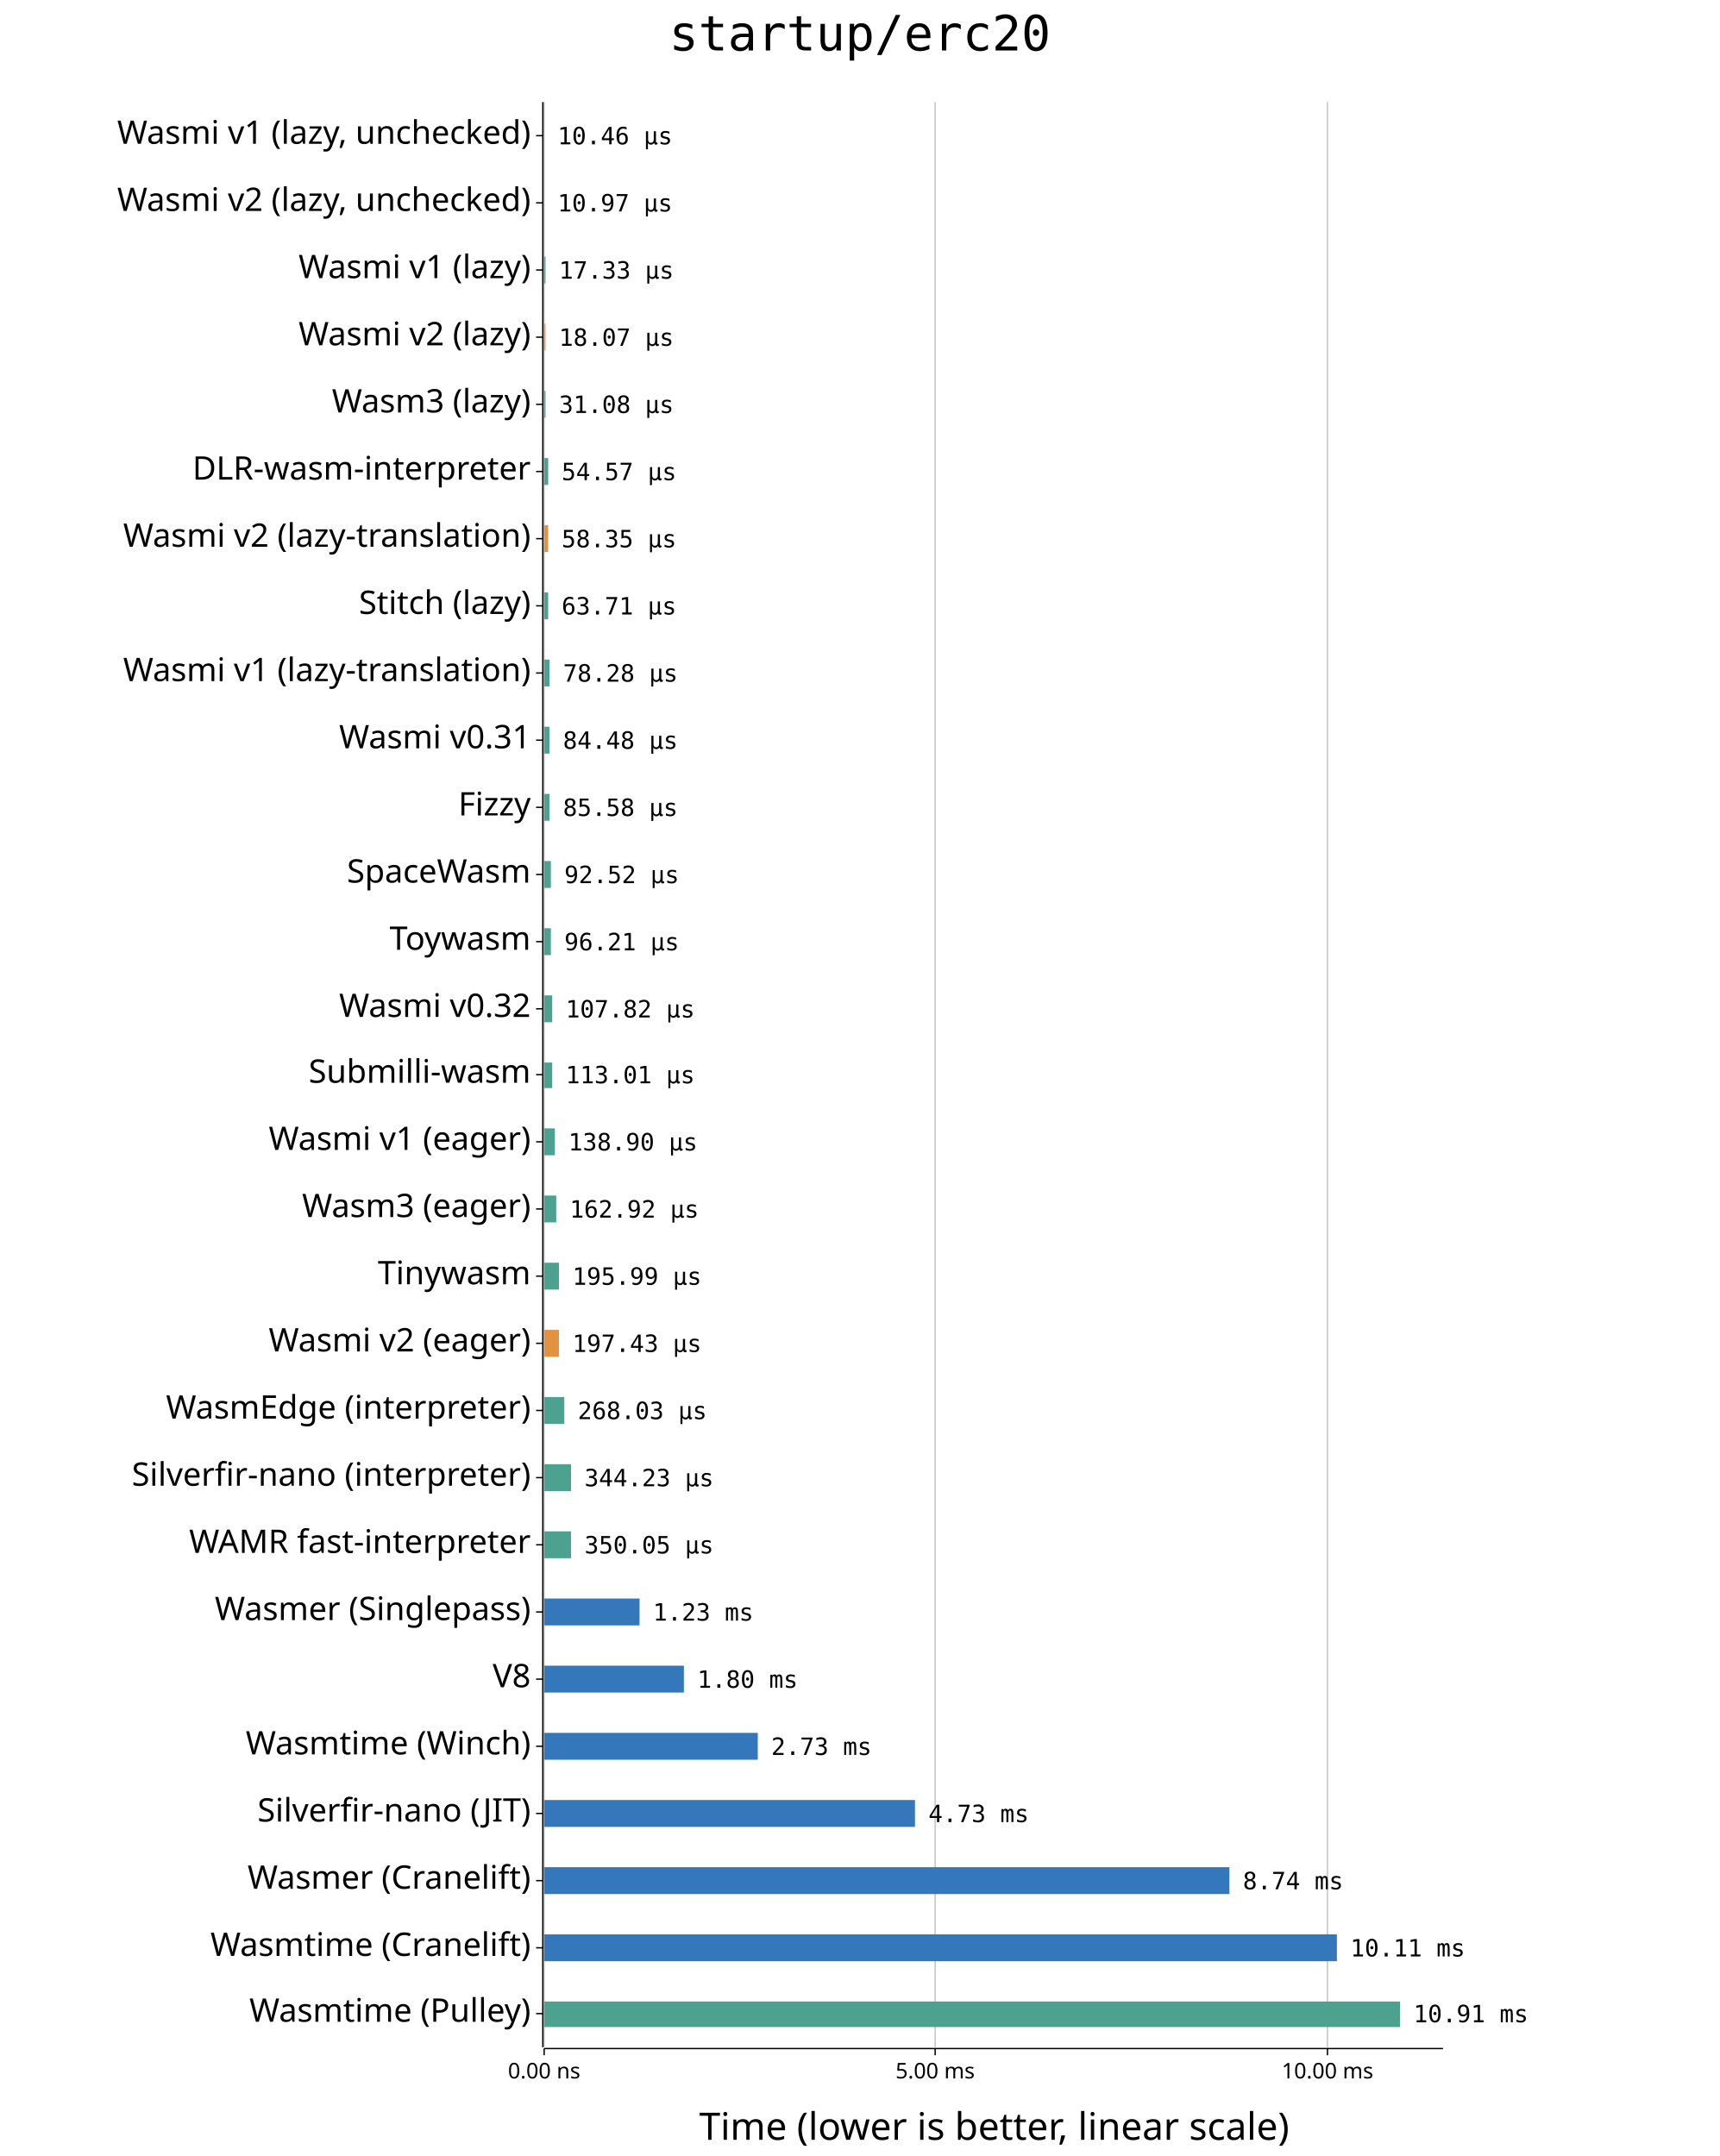
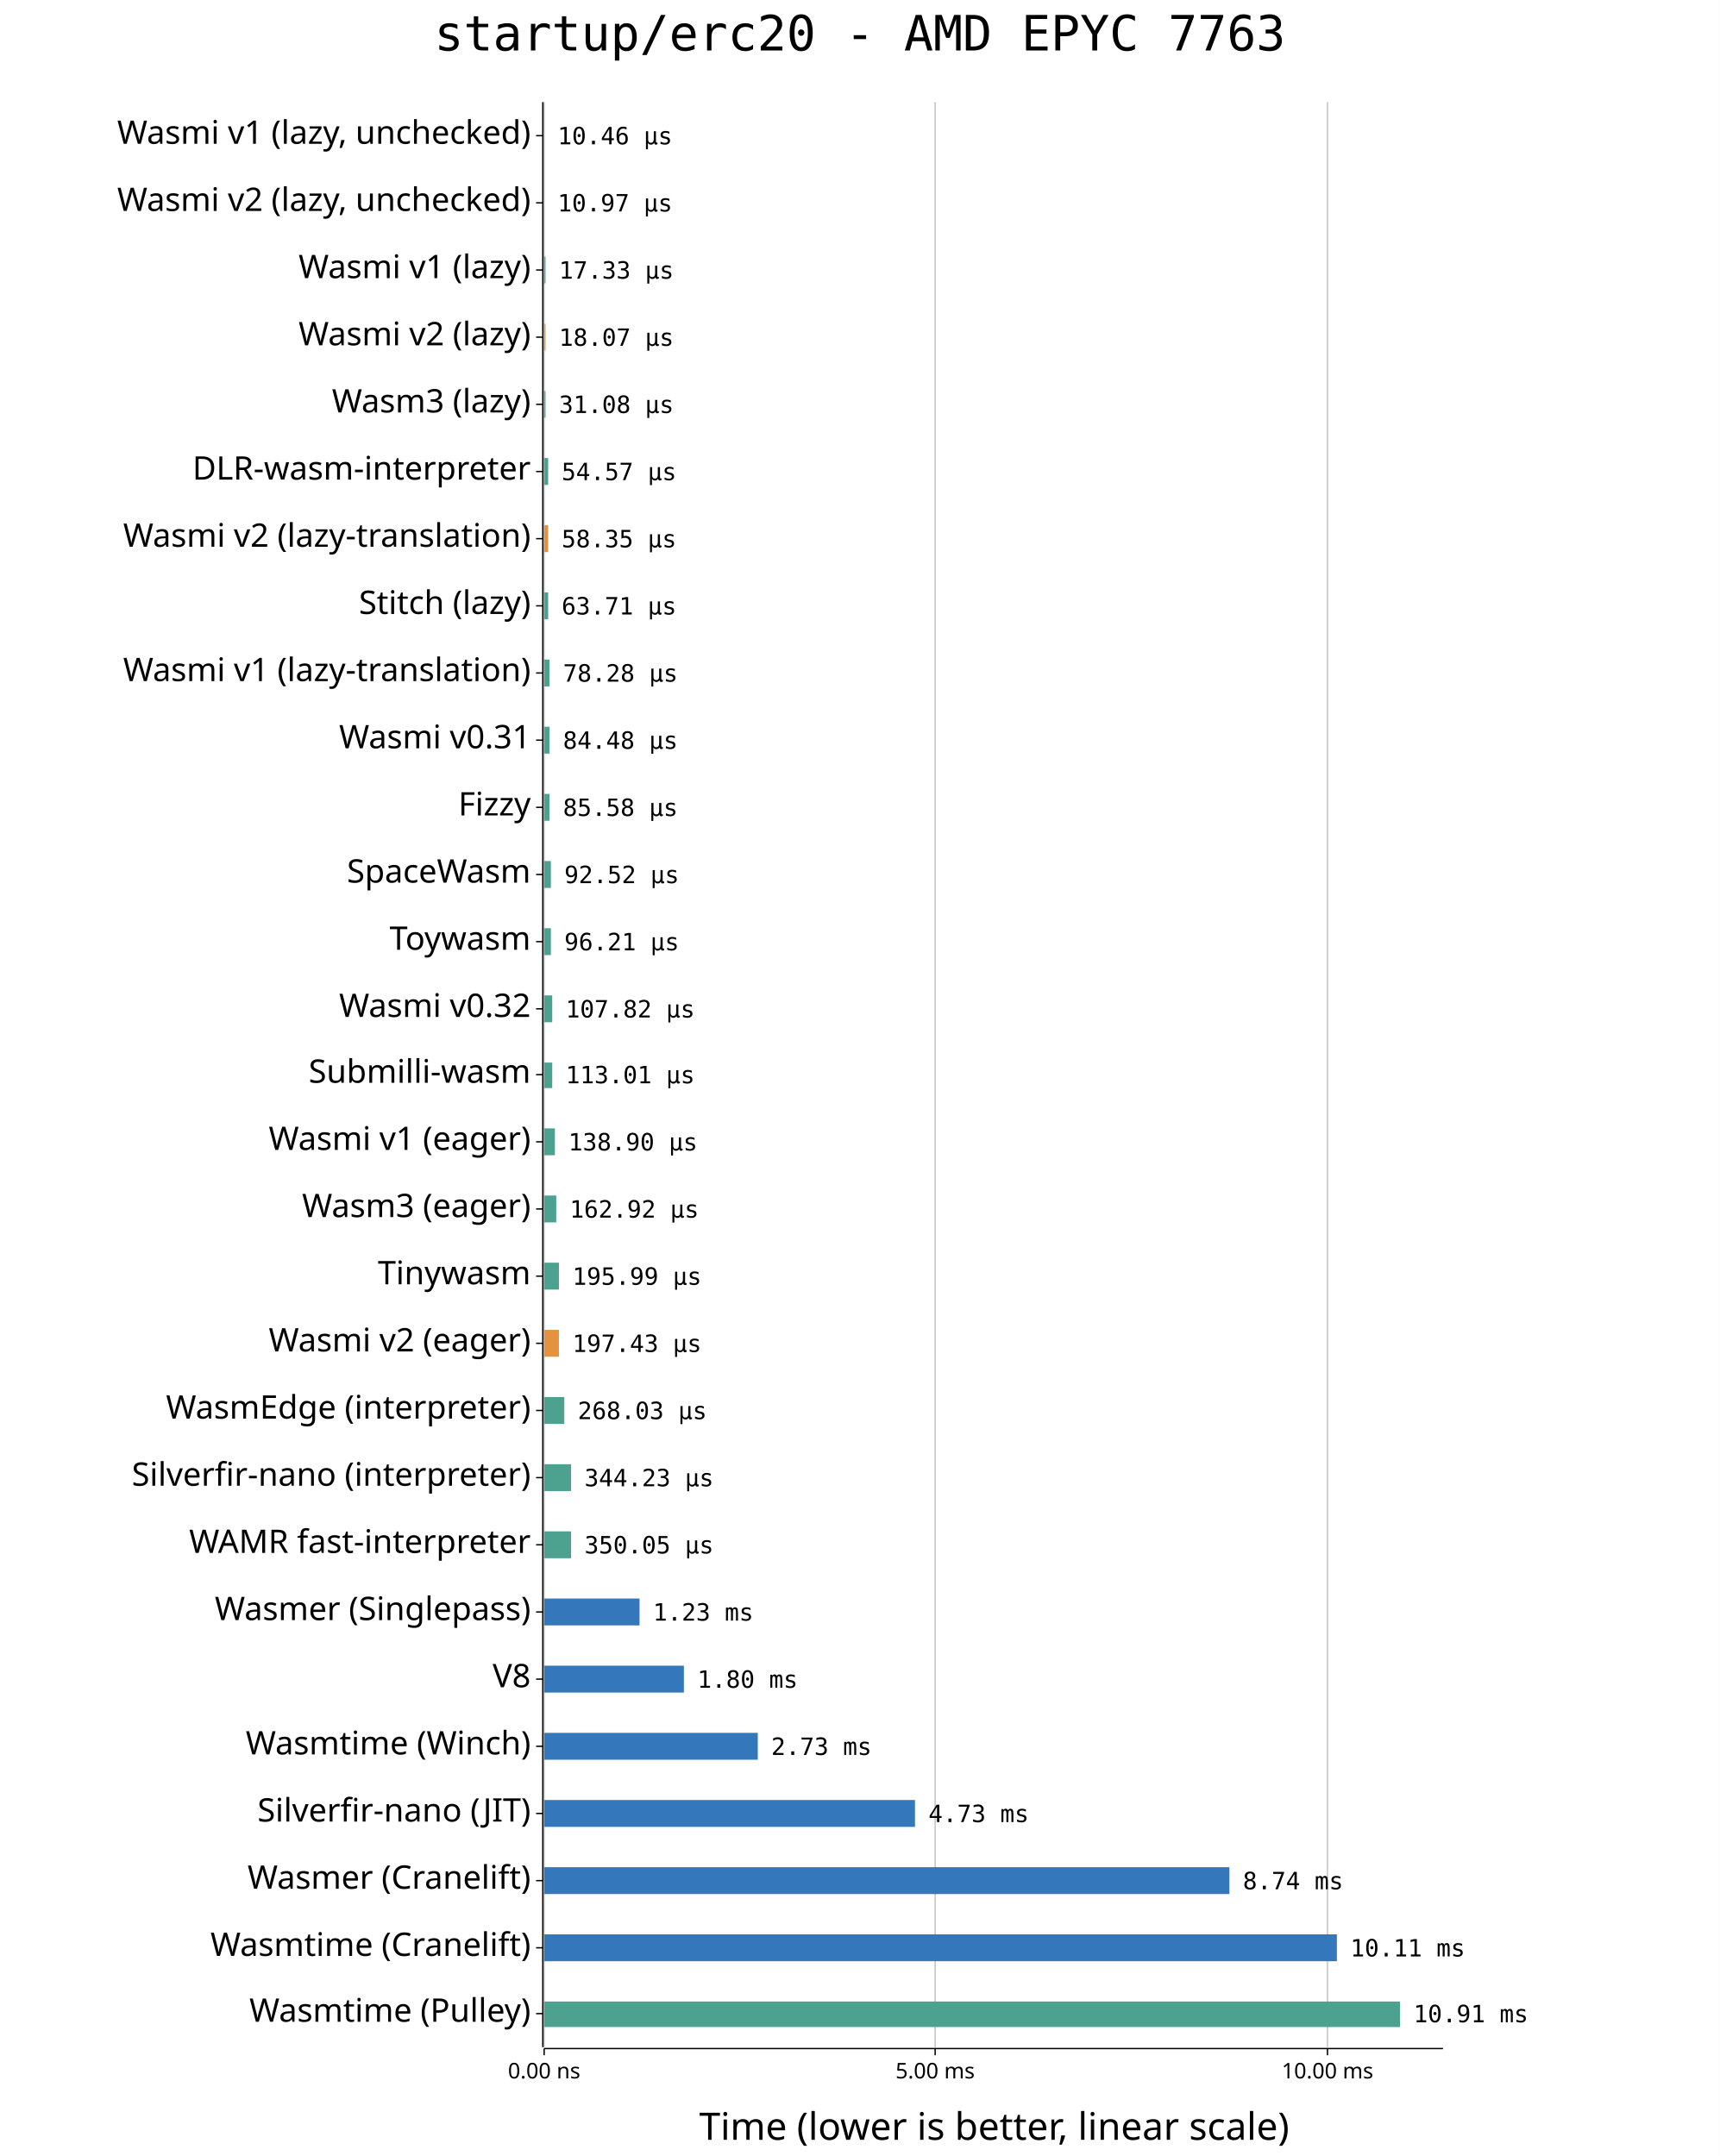
<svg xmlns="http://www.w3.org/2000/svg" width="1280" height="1605" viewBox="0 0 1280 1605">
  <rect x="0" y="0" width="1280" height="1605" opacity="1" fill="#FFFFFF" stroke="none" />
  <text x="640" y="10" dy="0.76em" text-anchor="middle" font-family="monospace" font-size="36.29" opacity="1" fill="#000000">
- startup/erc20
+ startup/erc20 - AMD EPYC 7763
</text>
  <line opacity="0.1" stroke="#000000" stroke-width="1" x1="405" y1="1524" x2="405" y2="76" />
  <line opacity="0.1" stroke="#000000" stroke-width="1" x1="696" y1="1524" x2="696" y2="76" />
  <line opacity="0.1" stroke="#000000" stroke-width="1" x1="988" y1="1524" x2="988" y2="76" />
  <text x="5" y="800" dy="0.76em" text-anchor="middle" font-family="sans-serif" font-size="28.226" opacity="1" fill="#000000" transform="rotate(270, 5, 800)">

</text>
  <text x="740" y="1600" dy="-0.5ex" text-anchor="middle" font-family="sans-serif" font-size="28.226" opacity="1" fill="#000000">
Time (lower is better, linear scale)
</text>
  <line opacity="0.15" stroke="#000000" stroke-width="1" x1="405" y1="1524" x2="405" y2="76" />
  <line opacity="0.15" stroke="#000000" stroke-width="1" x1="696" y1="1524" x2="696" y2="76" />
  <line opacity="0.15" stroke="#000000" stroke-width="1" x1="988" y1="1524" x2="988" y2="76" />
  <polyline fill="none" opacity="1" stroke="#000000" stroke-width="1" points="404,76 404,1524 " />
  <text x="395" y="1499" dy="0.5ex" text-anchor="end" font-family="sans-serif" font-size="24.194" opacity="1" fill="#000000">
Wasmtime (Pulley)
</text>
  <polyline fill="none" opacity="1" stroke="#000000" stroke-width="1" points="399,1499 404,1499 " />
  <text x="395" y="1450" dy="0.5ex" text-anchor="end" font-family="sans-serif" font-size="24.194" opacity="1" fill="#000000">
Wasmtime (Cranelift)
</text>
  <polyline fill="none" opacity="1" stroke="#000000" stroke-width="1" points="399,1450 404,1450 " />
  <text x="395" y="1400" dy="0.5ex" text-anchor="end" font-family="sans-serif" font-size="24.194" opacity="1" fill="#000000">
Wasmer (Cranelift)
</text>
  <polyline fill="none" opacity="1" stroke="#000000" stroke-width="1" points="399,1400 404,1400 " />
  <text x="395" y="1350" dy="0.5ex" text-anchor="end" font-family="sans-serif" font-size="24.194" opacity="1" fill="#000000">
Silverfir-nano (JIT)
</text>
  <polyline fill="none" opacity="1" stroke="#000000" stroke-width="1" points="399,1350 404,1350 " />
  <text x="395" y="1300" dy="0.5ex" text-anchor="end" font-family="sans-serif" font-size="24.194" opacity="1" fill="#000000">
Wasmtime (Winch)
</text>
  <polyline fill="none" opacity="1" stroke="#000000" stroke-width="1" points="399,1300 404,1300 " />
  <text x="395" y="1250" dy="0.5ex" text-anchor="end" font-family="sans-serif" font-size="24.194" opacity="1" fill="#000000">
V8
</text>
  <polyline fill="none" opacity="1" stroke="#000000" stroke-width="1" points="399,1250 404,1250 " />
  <text x="395" y="1200" dy="0.5ex" text-anchor="end" font-family="sans-serif" font-size="24.194" opacity="1" fill="#000000">
Wasmer (Singlepass)
</text>
  <polyline fill="none" opacity="1" stroke="#000000" stroke-width="1" points="399,1200 404,1200 " />
  <text x="395" y="1150" dy="0.5ex" text-anchor="end" font-family="sans-serif" font-size="24.194" opacity="1" fill="#000000">
WAMR fast-interpreter
</text>
  <polyline fill="none" opacity="1" stroke="#000000" stroke-width="1" points="399,1150 404,1150 " />
  <text x="395" y="1100" dy="0.5ex" text-anchor="end" font-family="sans-serif" font-size="24.194" opacity="1" fill="#000000">
Silverfir-nano (interpreter)
</text>
  <polyline fill="none" opacity="1" stroke="#000000" stroke-width="1" points="399,1100 404,1100 " />
  <text x="395" y="1050" dy="0.5ex" text-anchor="end" font-family="sans-serif" font-size="24.194" opacity="1" fill="#000000">
WasmEdge (interpreter)
</text>
  <polyline fill="none" opacity="1" stroke="#000000" stroke-width="1" points="399,1050 404,1050 " />
  <text x="395" y="1000" dy="0.5ex" text-anchor="end" font-family="sans-serif" font-size="24.194" opacity="1" fill="#000000">
Wasmi v2 (eager)
</text>
  <polyline fill="none" opacity="1" stroke="#000000" stroke-width="1" points="399,1000 404,1000 " />
  <text x="395" y="950" dy="0.5ex" text-anchor="end" font-family="sans-serif" font-size="24.194" opacity="1" fill="#000000">
Tinywasm
</text>
  <polyline fill="none" opacity="1" stroke="#000000" stroke-width="1" points="399,950 404,950 " />
  <text x="395" y="900" dy="0.5ex" text-anchor="end" font-family="sans-serif" font-size="24.194" opacity="1" fill="#000000">
Wasm3 (eager)
</text>
  <polyline fill="none" opacity="1" stroke="#000000" stroke-width="1" points="399,900 404,900 " />
  <text x="395" y="850" dy="0.5ex" text-anchor="end" font-family="sans-serif" font-size="24.194" opacity="1" fill="#000000">
Wasmi v1 (eager)
</text>
  <polyline fill="none" opacity="1" stroke="#000000" stroke-width="1" points="399,850 404,850 " />
  <text x="395" y="800" dy="0.5ex" text-anchor="end" font-family="sans-serif" font-size="24.194" opacity="1" fill="#000000">
Submilli-wasm
</text>
  <polyline fill="none" opacity="1" stroke="#000000" stroke-width="1" points="399,800 404,800 " />
  <text x="395" y="751" dy="0.5ex" text-anchor="end" font-family="sans-serif" font-size="24.194" opacity="1" fill="#000000">
Wasmi v0.32
</text>
  <polyline fill="none" opacity="1" stroke="#000000" stroke-width="1" points="399,751 404,751 " />
  <text x="395" y="701" dy="0.5ex" text-anchor="end" font-family="sans-serif" font-size="24.194" opacity="1" fill="#000000">
Toywasm
</text>
  <polyline fill="none" opacity="1" stroke="#000000" stroke-width="1" points="399,701 404,701 " />
  <text x="395" y="651" dy="0.5ex" text-anchor="end" font-family="sans-serif" font-size="24.194" opacity="1" fill="#000000">
SpaceWasm
</text>
  <polyline fill="none" opacity="1" stroke="#000000" stroke-width="1" points="399,651 404,651 " />
  <text x="395" y="601" dy="0.5ex" text-anchor="end" font-family="sans-serif" font-size="24.194" opacity="1" fill="#000000">
Fizzy
</text>
  <polyline fill="none" opacity="1" stroke="#000000" stroke-width="1" points="399,601 404,601 " />
  <text x="395" y="551" dy="0.5ex" text-anchor="end" font-family="sans-serif" font-size="24.194" opacity="1" fill="#000000">
Wasmi v0.31
</text>
  <polyline fill="none" opacity="1" stroke="#000000" stroke-width="1" points="399,551 404,551 " />
  <text x="395" y="501" dy="0.5ex" text-anchor="end" font-family="sans-serif" font-size="24.194" opacity="1" fill="#000000">
Wasmi v1 (lazy-translation)
</text>
  <polyline fill="none" opacity="1" stroke="#000000" stroke-width="1" points="399,501 404,501 " />
  <text x="395" y="451" dy="0.5ex" text-anchor="end" font-family="sans-serif" font-size="24.194" opacity="1" fill="#000000">
Stitch (lazy)
</text>
  <polyline fill="none" opacity="1" stroke="#000000" stroke-width="1" points="399,451 404,451 " />
  <text x="395" y="401" dy="0.5ex" text-anchor="end" font-family="sans-serif" font-size="24.194" opacity="1" fill="#000000">
Wasmi v2 (lazy-translation)
</text>
  <polyline fill="none" opacity="1" stroke="#000000" stroke-width="1" points="399,401 404,401 " />
  <text x="395" y="351" dy="0.5ex" text-anchor="end" font-family="sans-serif" font-size="24.194" opacity="1" fill="#000000">
DLR-wasm-interpreter
</text>
  <polyline fill="none" opacity="1" stroke="#000000" stroke-width="1" points="399,351 404,351 " />
  <text x="395" y="301" dy="0.5ex" text-anchor="end" font-family="sans-serif" font-size="24.194" opacity="1" fill="#000000">
Wasm3 (lazy)
</text>
  <polyline fill="none" opacity="1" stroke="#000000" stroke-width="1" points="399,301 404,301 " />
  <text x="395" y="251" dy="0.5ex" text-anchor="end" font-family="sans-serif" font-size="24.194" opacity="1" fill="#000000">
Wasmi v2 (lazy)
</text>
  <polyline fill="none" opacity="1" stroke="#000000" stroke-width="1" points="399,251 404,251 " />
  <text x="395" y="201" dy="0.5ex" text-anchor="end" font-family="sans-serif" font-size="24.194" opacity="1" fill="#000000">
Wasmi v1 (lazy)
</text>
  <polyline fill="none" opacity="1" stroke="#000000" stroke-width="1" points="399,201 404,201 " />
  <text x="395" y="151" dy="0.5ex" text-anchor="end" font-family="sans-serif" font-size="24.194" opacity="1" fill="#000000">
Wasmi v2 (lazy, unchecked)
</text>
  <polyline fill="none" opacity="1" stroke="#000000" stroke-width="1" points="399,151 404,151 " />
  <text x="395" y="101" dy="0.5ex" text-anchor="end" font-family="sans-serif" font-size="24.194" opacity="1" fill="#000000">
Wasmi v1 (lazy, unchecked)
</text>
  <polyline fill="none" opacity="1" stroke="#000000" stroke-width="1" points="399,101 404,101 " />
  <polyline fill="none" opacity="1" stroke="#000000" stroke-width="1" points="405,1525 1074,1525 " />
  <text x="405" y="1535" dy="0.76em" text-anchor="middle" font-family="sans-serif" font-size="16.129" opacity="1" fill="#000000">
0.00 ns
</text>
  <polyline fill="none" opacity="1" stroke="#000000" stroke-width="1" points="405,1525 405,1530 " />
  <text x="696" y="1535" dy="0.76em" text-anchor="middle" font-family="sans-serif" font-size="16.129" opacity="1" fill="#000000">
5.00 ms
</text>
  <polyline fill="none" opacity="1" stroke="#000000" stroke-width="1" points="696,1525 696,1530 " />
  <text x="988" y="1535" dy="0.76em" text-anchor="middle" font-family="sans-serif" font-size="16.129" opacity="1" fill="#000000">
10.00 ms
</text>
  <polyline fill="none" opacity="1" stroke="#000000" stroke-width="1" points="988,1525 988,1530 " />
+   <rect x="405" y="791" width="6" height="19" opacity="1" fill="#4CA18F" stroke="none" />
+   <rect x="405" y="441" width="3" height="20" opacity="1" fill="#4CA18F" stroke="none" />
+   <rect x="405" y="940" width="11" height="20" opacity="1" fill="#4CA18F" stroke="none" />
+   <rect x="405" y="1290" width="159" height="20" opacity="1" fill="#3477BA" stroke="none" />
+   <rect x="405" y="1190" width="71" height="20" opacity="1" fill="#3477BA" stroke="none" />
+   <rect x="405" y="741" width="6" height="20" opacity="1" fill="#4CA18F" stroke="none" />
+   <rect x="405" y="840" width="8" height="20" opacity="1" fill="#4CA18F" stroke="none" />
+   <rect x="405" y="1340" width="276" height="20" opacity="1" fill="#3477BA" stroke="none" />
+   <rect x="405" y="1040" width="15" height="20" opacity="1" fill="#4CA18F" stroke="none" />
+   <rect x="405" y="890" width="9" height="20" opacity="1" fill="#4CA18F" stroke="none" />
+   <rect x="405" y="1140" width="20" height="20" opacity="1" fill="#4CA18F" stroke="none" />
+   <rect x="405" y="141" width="0" height="20" opacity="1" fill="#E3923F" stroke="none" />
+   <rect x="405" y="541" width="4" height="20" opacity="1" fill="#4CA18F" stroke="none" />
+   <rect x="405" y="591" width="4" height="20" opacity="1" fill="#4CA18F" stroke="none" />
+   <rect x="405" y="191" width="1" height="20" opacity="1" fill="#4CA18F" stroke="none" />
+   <rect x="405" y="1440" width="590" height="20" opacity="1" fill="#3477BA" stroke="none" />
+   <rect x="405" y="341" width="3" height="20" opacity="1" fill="#4CA18F" stroke="none" />
+   <rect x="405" y="291" width="1" height="20" opacity="1" fill="#4CA18F" stroke="none" />
  <rect x="405" y="1390" width="510" height="20" opacity="1" fill="#3477BA" stroke="none" />
-   <rect x="405" y="241" width="1" height="20" opacity="1" fill="#E3923F" stroke="none" />
  <rect x="405" y="491" width="4" height="20" opacity="1" fill="#4CA18F" stroke="none" />
  <rect x="405" y="1490" width="637" height="19" opacity="1" fill="#4CA18F" stroke="none" />
-   <rect x="405" y="1290" width="159" height="20" opacity="1" fill="#3477BA" stroke="none" />
-   <rect x="405" y="541" width="4" height="20" opacity="1" fill="#4CA18F" stroke="none" />
-   <rect x="405" y="890" width="9" height="20" opacity="1" fill="#4CA18F" stroke="none" />
-   <rect x="405" y="840" width="8" height="20" opacity="1" fill="#4CA18F" stroke="none" />
+   <rect x="405" y="990" width="11" height="20" opacity="1" fill="#E3923F" stroke="none" />
+   <rect x="405" y="241" width="1" height="20" opacity="1" fill="#E3923F" stroke="none" />
+   <rect x="405" y="91" width="0" height="20" opacity="1" fill="#4CA18F" stroke="none" />
  <rect x="405" y="641" width="5" height="20" opacity="1" fill="#4CA18F" stroke="none" />
-   <rect x="405" y="1040" width="15" height="20" opacity="1" fill="#4CA18F" stroke="none" />
+   <rect x="405" y="1090" width="20" height="20" opacity="1" fill="#4CA18F" stroke="none" />
+   <rect x="405" y="691" width="5" height="20" opacity="1" fill="#4CA18F" stroke="none" />
+   <rect x="405" y="391" width="3" height="20" opacity="1" fill="#E3923F" stroke="none" />
  <rect x="405" y="1240" width="104" height="20" opacity="1" fill="#3477BA" stroke="none" />
-   <rect x="405" y="741" width="6" height="20" opacity="1" fill="#4CA18F" stroke="none" />
-   <rect x="405" y="441" width="3" height="20" opacity="1" fill="#4CA18F" stroke="none" />
-   <rect x="405" y="91" width="0" height="20" opacity="1" fill="#4CA18F" stroke="none" />
-   <rect x="405" y="391" width="3" height="20" opacity="1" fill="#E3923F" stroke="none" />
-   <rect x="405" y="940" width="11" height="20" opacity="1" fill="#4CA18F" stroke="none" />
-   <rect x="405" y="1340" width="276" height="20" opacity="1" fill="#3477BA" stroke="none" />
-   <rect x="405" y="141" width="0" height="20" opacity="1" fill="#E3923F" stroke="none" />
-   <rect x="405" y="1140" width="20" height="20" opacity="1" fill="#4CA18F" stroke="none" />
-   <rect x="405" y="191" width="1" height="20" opacity="1" fill="#4CA18F" stroke="none" />
-   <rect x="405" y="341" width="3" height="20" opacity="1" fill="#4CA18F" stroke="none" />
-   <rect x="405" y="691" width="5" height="20" opacity="1" fill="#4CA18F" stroke="none" />
-   <rect x="405" y="1090" width="20" height="20" opacity="1" fill="#4CA18F" stroke="none" />
-   <rect x="405" y="1440" width="590" height="20" opacity="1" fill="#3477BA" stroke="none" />
-   <rect x="405" y="990" width="11" height="20" opacity="1" fill="#E3923F" stroke="none" />
-   <rect x="405" y="591" width="4" height="20" opacity="1" fill="#4CA18F" stroke="none" />
-   <rect x="405" y="291" width="1" height="20" opacity="1" fill="#4CA18F" stroke="none" />
-   <rect x="405" y="1190" width="71" height="20" opacity="1" fill="#3477BA" stroke="none" />
-   <rect x="405" y="791" width="6" height="19" opacity="1" fill="#4CA18F" stroke="none" />
  <text x="1052" y="1501" dy="0.5ex" text-anchor="start" font-family="monospace" font-size="17.742" opacity="1" fill="#000000">
10.91 ms
</text>
  <text x="1005" y="1452" dy="0.5ex" text-anchor="start" font-family="monospace" font-size="17.742" opacity="1" fill="#000000">
10.11 ms
</text>
  <text x="925" y="1402" dy="0.5ex" text-anchor="start" font-family="monospace" font-size="17.742" opacity="1" fill="#000000">
8.74 ms
</text>
  <text x="691" y="1352" dy="0.5ex" text-anchor="start" font-family="monospace" font-size="17.742" opacity="1" fill="#000000">
4.73 ms
</text>
  <text x="574" y="1302" dy="0.5ex" text-anchor="start" font-family="monospace" font-size="17.742" opacity="1" fill="#000000">
2.73 ms
</text>
  <text x="519" y="1252" dy="0.5ex" text-anchor="start" font-family="monospace" font-size="17.742" opacity="1" fill="#000000">
1.80 ms
</text>
  <text x="486" y="1202" dy="0.5ex" text-anchor="start" font-family="monospace" font-size="17.742" opacity="1" fill="#000000">
1.23 ms
</text>
  <text x="435" y="1152" dy="0.5ex" text-anchor="start" font-family="monospace" font-size="17.742" opacity="1" fill="#000000">
350.05 µs
</text>
  <text x="435" y="1102" dy="0.5ex" text-anchor="start" font-family="monospace" font-size="17.742" opacity="1" fill="#000000">
344.23 µs
</text>
  <text x="430" y="1052" dy="0.5ex" text-anchor="start" font-family="monospace" font-size="17.742" opacity="1" fill="#000000">
268.03 µs
</text>
  <text x="426" y="1002" dy="0.5ex" text-anchor="start" font-family="monospace" font-size="17.742" opacity="1" fill="#000000">
197.43 µs
</text>
  <text x="426" y="952" dy="0.5ex" text-anchor="start" font-family="monospace" font-size="17.742" opacity="1" fill="#000000">
195.99 µs
</text>
  <text x="424" y="902" dy="0.5ex" text-anchor="start" font-family="monospace" font-size="17.742" opacity="1" fill="#000000">
162.92 µs
</text>
  <text x="423" y="852" dy="0.5ex" text-anchor="start" font-family="monospace" font-size="17.742" opacity="1" fill="#000000">
138.90 µs
</text>
  <text x="421" y="802" dy="0.5ex" text-anchor="start" font-family="monospace" font-size="17.742" opacity="1" fill="#000000">
113.01 µs
</text>
  <text x="421" y="753" dy="0.5ex" text-anchor="start" font-family="monospace" font-size="17.742" opacity="1" fill="#000000">
107.82 µs
</text>
  <text x="420" y="703" dy="0.5ex" text-anchor="start" font-family="monospace" font-size="17.742" opacity="1" fill="#000000">
96.21 µs
</text>
  <text x="420" y="653" dy="0.5ex" text-anchor="start" font-family="monospace" font-size="17.742" opacity="1" fill="#000000">
92.52 µs
</text>
  <text x="419" y="603" dy="0.5ex" text-anchor="start" font-family="monospace" font-size="17.742" opacity="1" fill="#000000">
85.58 µs
</text>
  <text x="419" y="553" dy="0.5ex" text-anchor="start" font-family="monospace" font-size="17.742" opacity="1" fill="#000000">
84.48 µs
</text>
  <text x="419" y="503" dy="0.5ex" text-anchor="start" font-family="monospace" font-size="17.742" opacity="1" fill="#000000">
78.28 µs
</text>
  <text x="418" y="453" dy="0.5ex" text-anchor="start" font-family="monospace" font-size="17.742" opacity="1" fill="#000000">
63.71 µs
</text>
  <text x="418" y="403" dy="0.5ex" text-anchor="start" font-family="monospace" font-size="17.742" opacity="1" fill="#000000">
58.35 µs
</text>
  <text x="418" y="353" dy="0.5ex" text-anchor="start" font-family="monospace" font-size="17.742" opacity="1" fill="#000000">
54.57 µs
</text>
  <text x="416" y="303" dy="0.5ex" text-anchor="start" font-family="monospace" font-size="17.742" opacity="1" fill="#000000">
31.08 µs
</text>
  <text x="416" y="253" dy="0.5ex" text-anchor="start" font-family="monospace" font-size="17.742" opacity="1" fill="#000000">
18.07 µs
</text>
  <text x="416" y="203" dy="0.5ex" text-anchor="start" font-family="monospace" font-size="17.742" opacity="1" fill="#000000">
17.33 µs
</text>
  <text x="415" y="153" dy="0.5ex" text-anchor="start" font-family="monospace" font-size="17.742" opacity="1" fill="#000000">
10.97 µs
</text>
  <text x="415" y="103" dy="0.5ex" text-anchor="start" font-family="monospace" font-size="17.742" opacity="1" fill="#000000">
10.46 µs
</text>
</svg>
